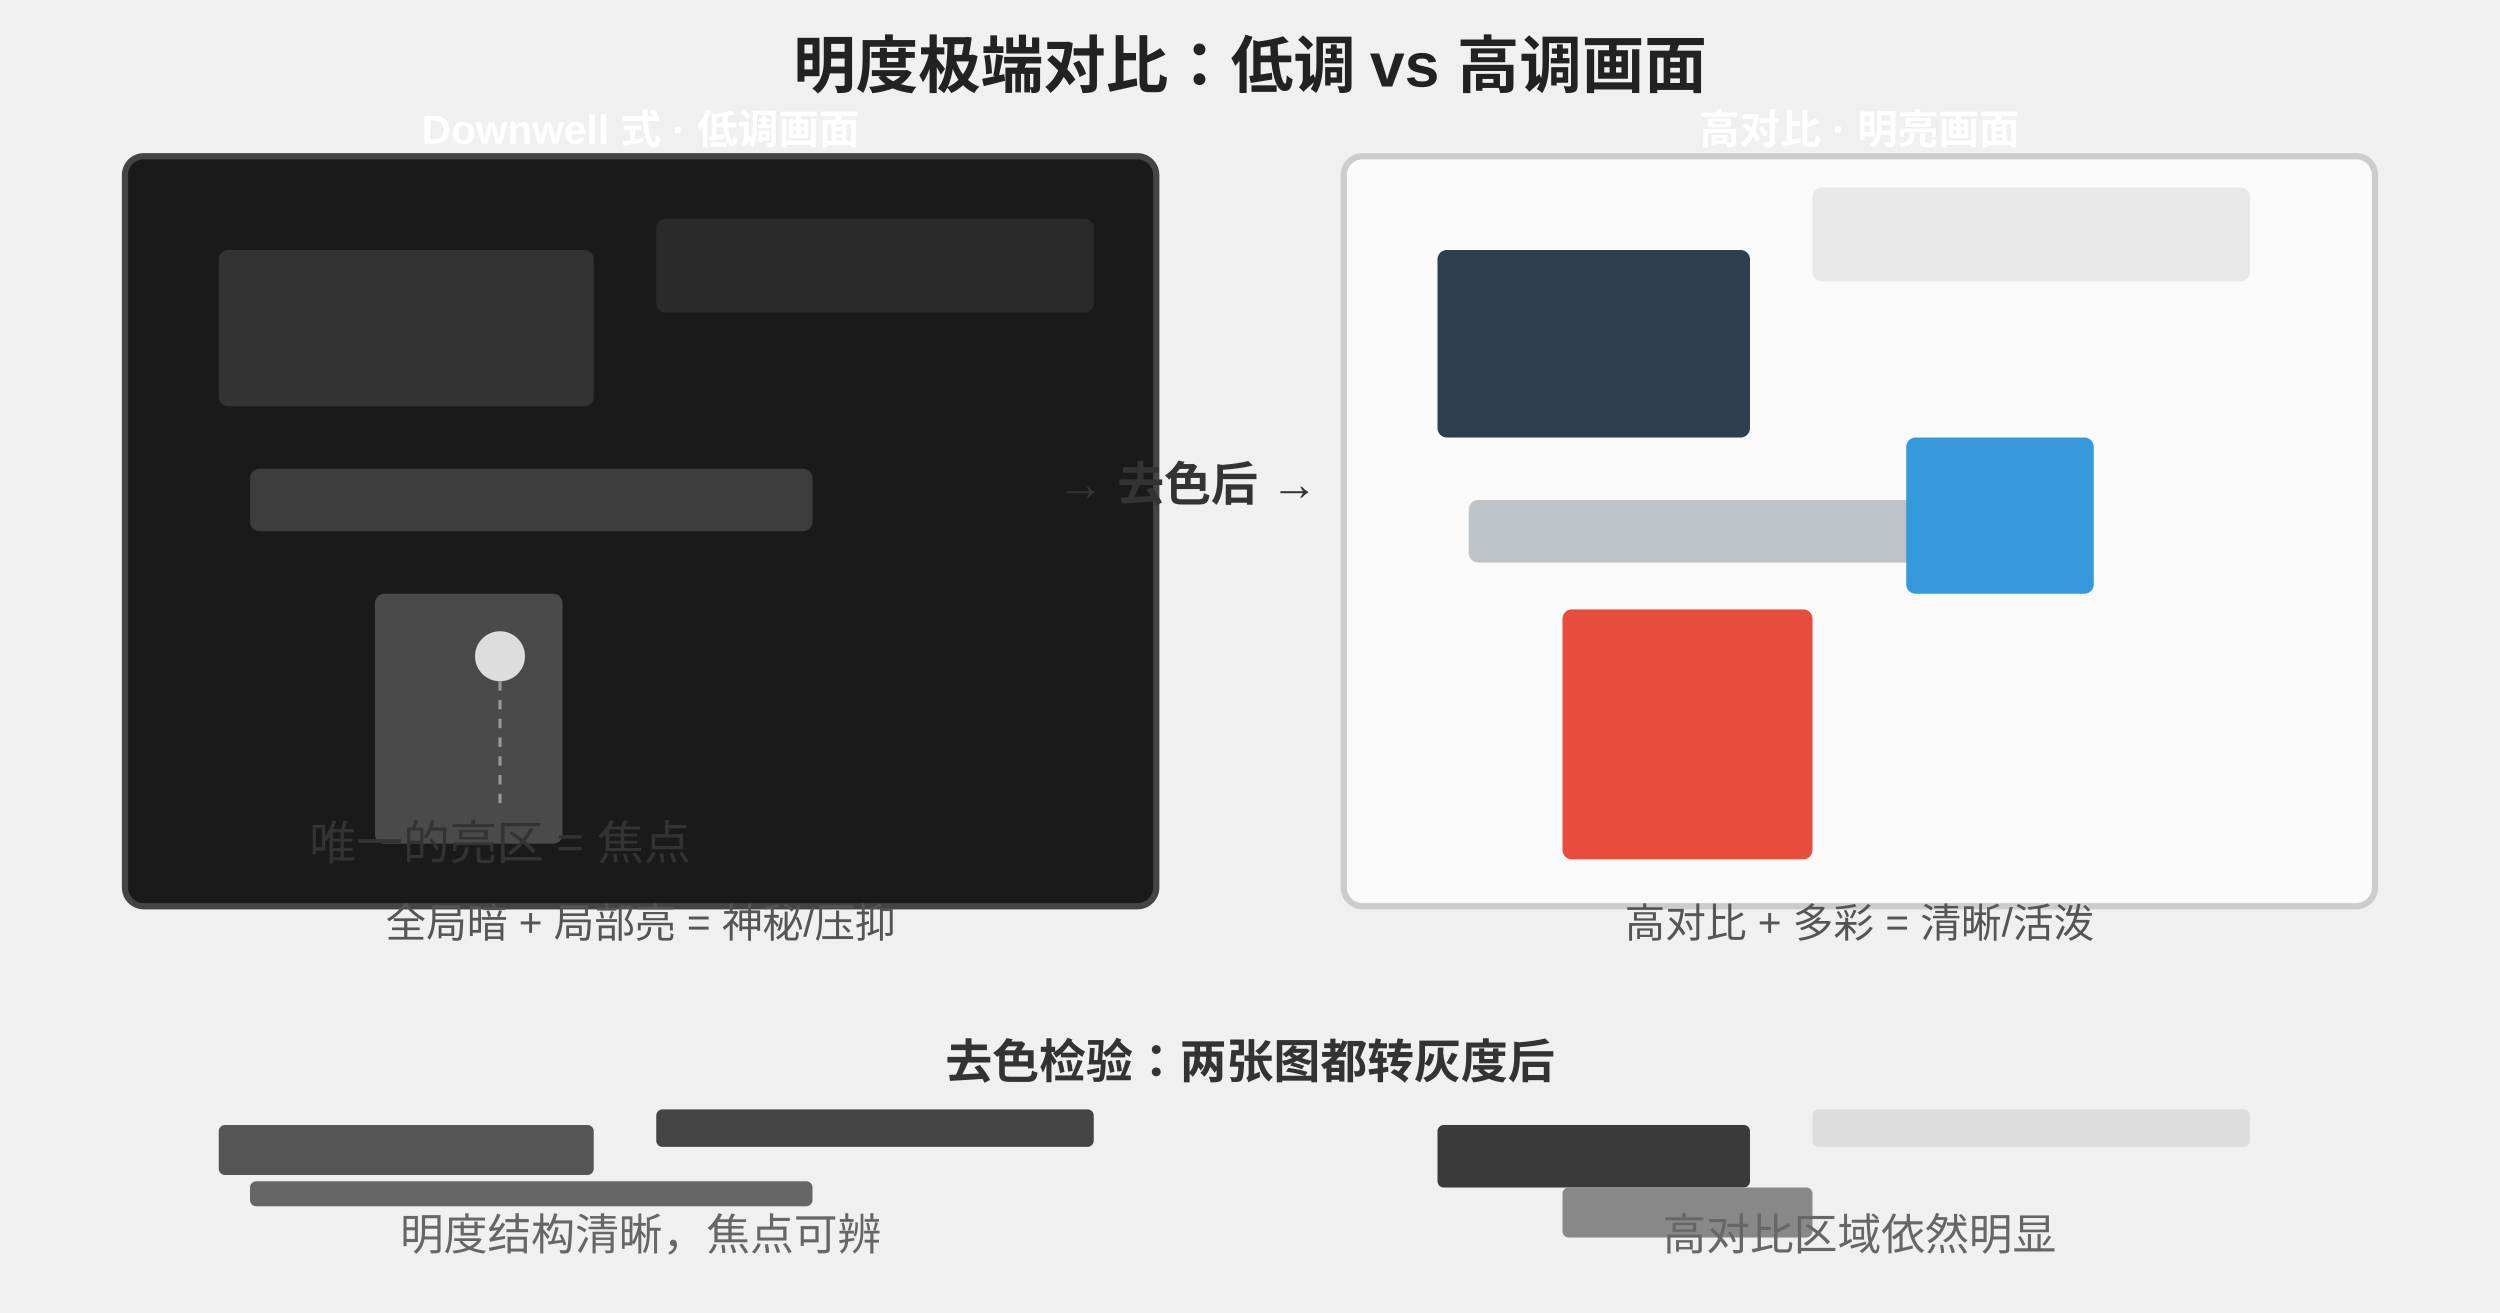
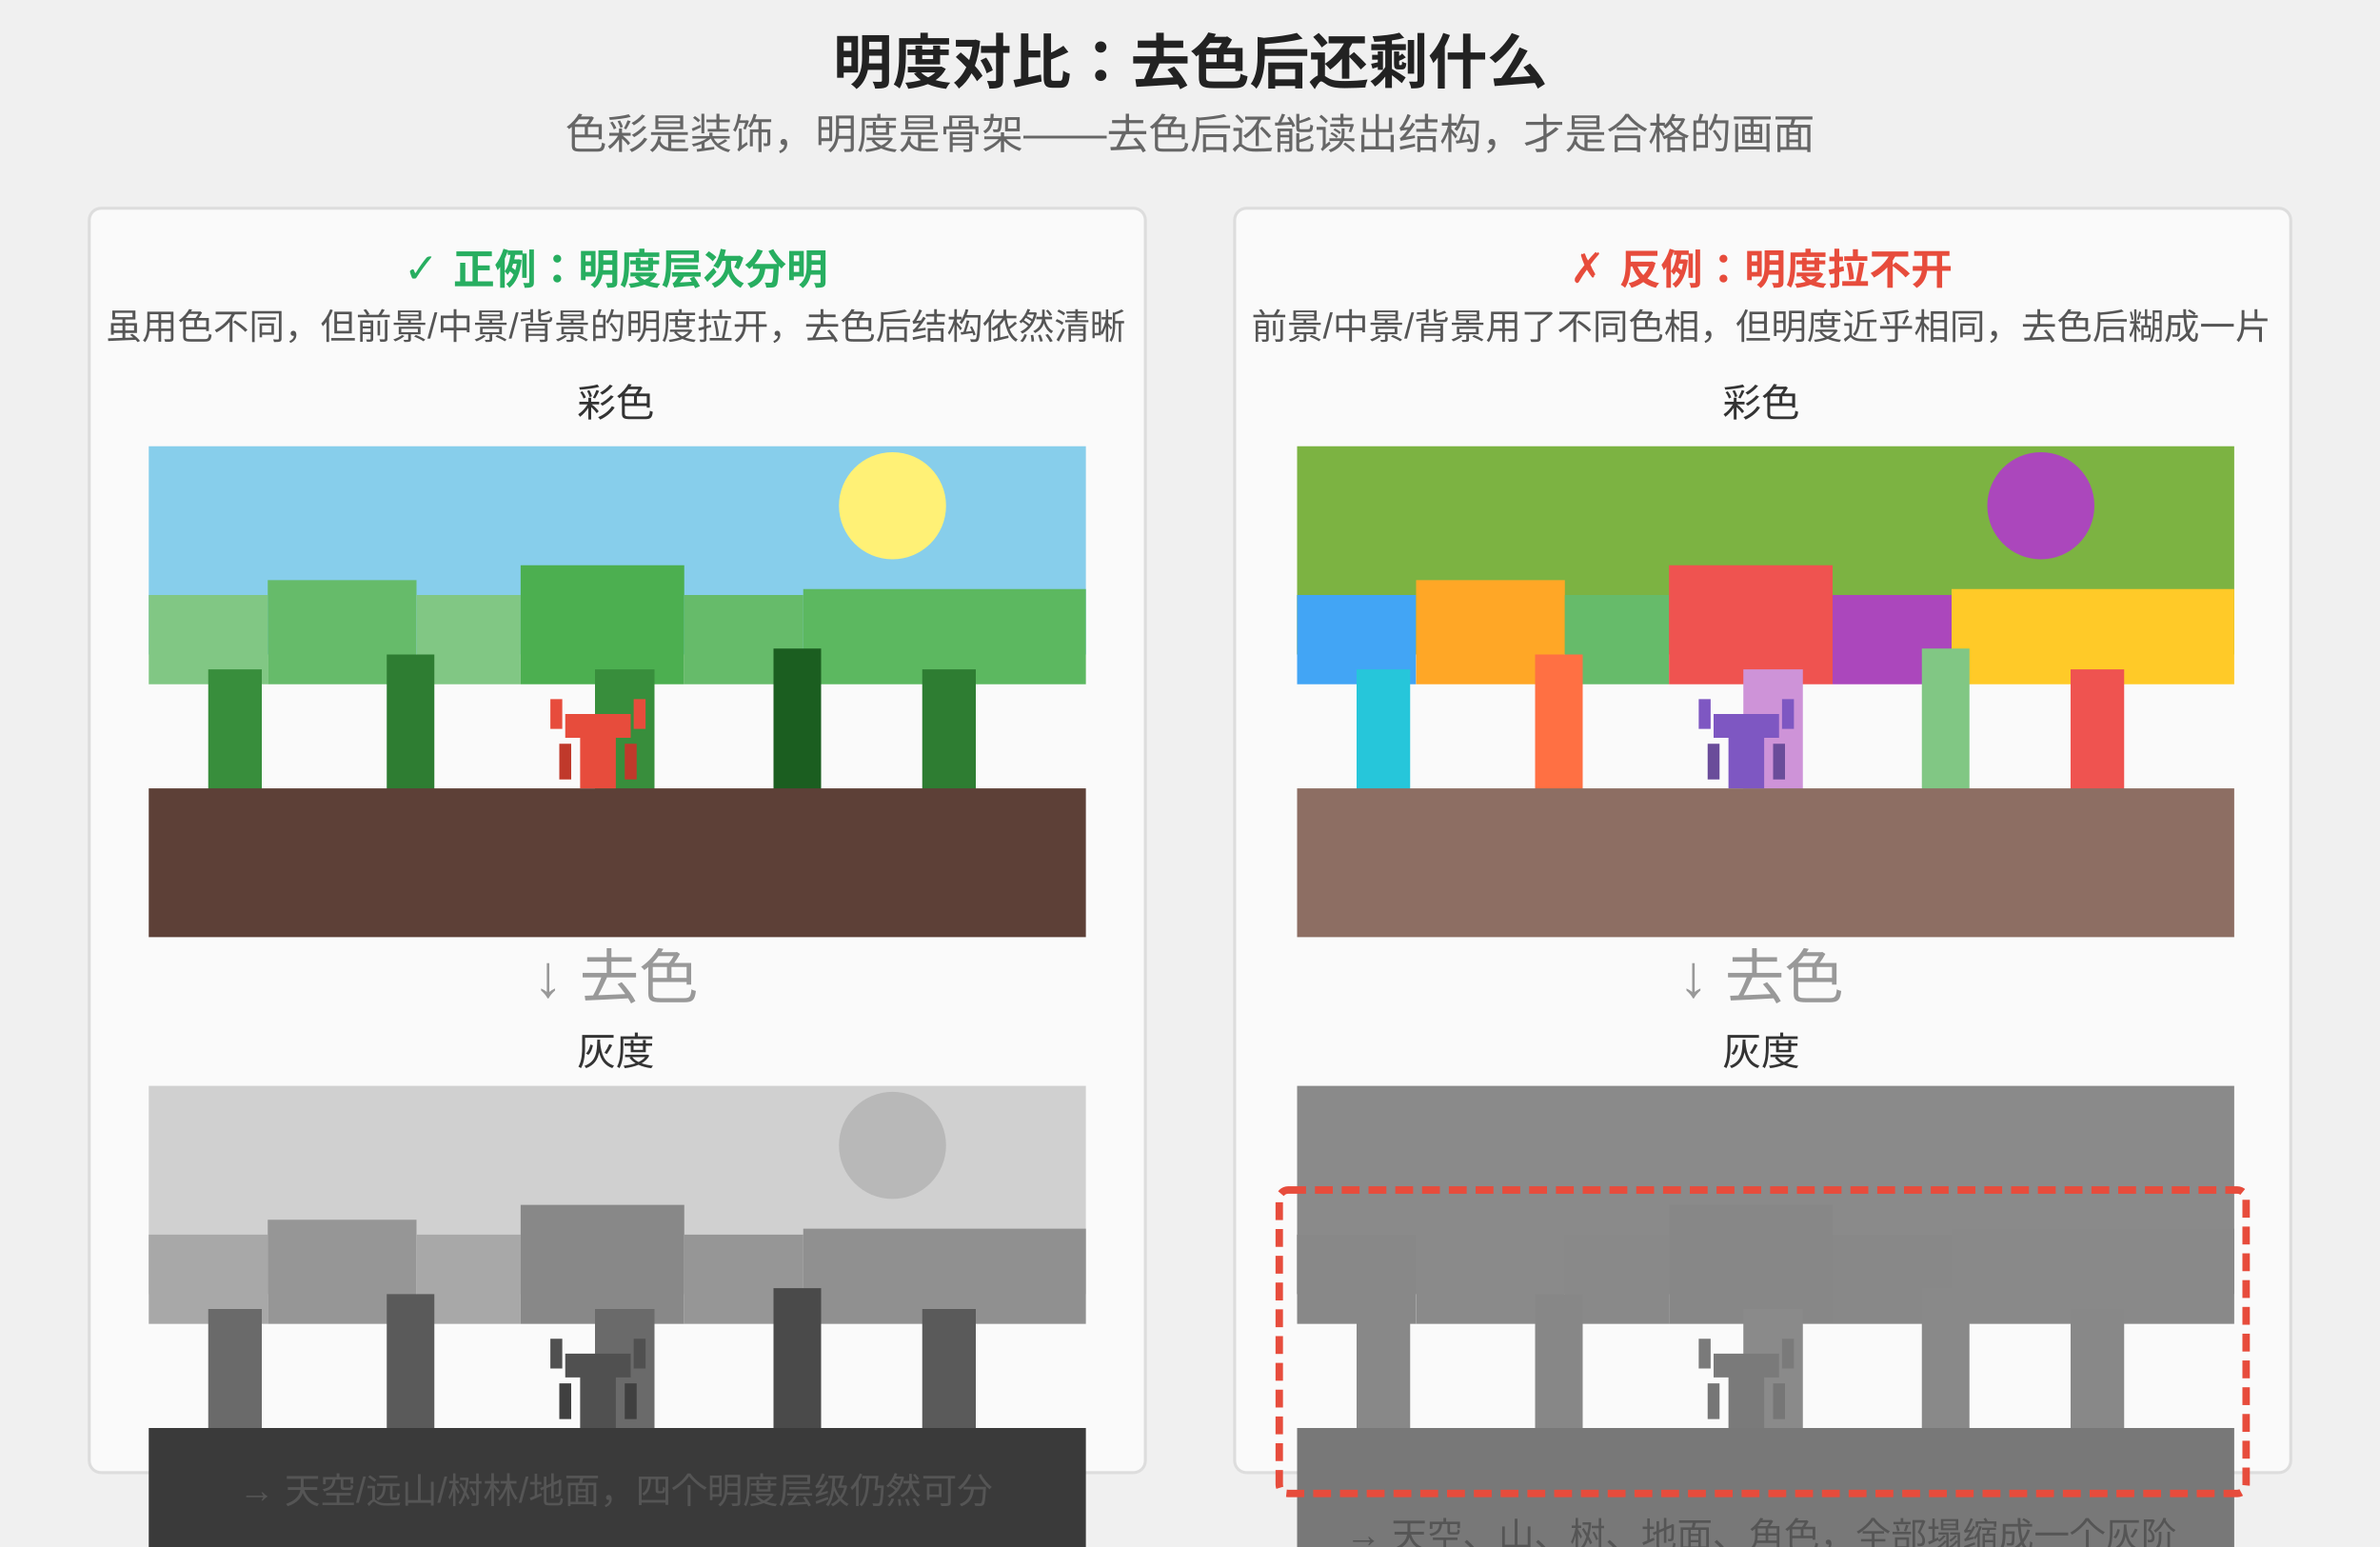
- <svg xmlns="http://www.w3.org/2000/svg" viewBox="0 0 800 420" width="800" height="420" font-family="'PingFang SC','Microsoft YaHei',Arial,sans-serif">
+ <svg xmlns="http://www.w3.org/2000/svg" viewBox="0 0 800 520" width="800" height="520" font-family="'PingFang SC','Microsoft YaHei',Arial,sans-serif">
  <style>
-     .label { font-size: 15px; fill: #333; }
    .title { font-size: 20px; font-weight: bold; fill: #222; text-anchor: middle; }
-     .caption { font-size: 14px; fill: #666; }
-     .tag { font-size: 13px; font-weight: bold; fill: #FFF; text-anchor: middle; }
-     .desc { font-size: 13px; fill: #555; text-anchor: middle; }
-     .arrow { stroke: #555; stroke-width: 1.5; fill: none; marker-end: url(#arrowhead); }
+     .subtitle { font-size: 14px; fill: #666; text-anchor: middle; }
+     .label { font-size: 13px; fill: #333; }
+     .tag { font-size: 14px; font-weight: bold; text-anchor: middle; }
+     .tag-good { fill: #27AE60; }
+     .tag-bad { fill: #E74C3C; }
+     .explain { font-size: 12px; fill: #555; text-anchor: middle; }
+     .arrow { font-size: 20px; fill: #999; text-anchor: middle; }
+     .pixel { stroke: none; }
+     .bg { fill: #fafafa; stroke: #ddd; stroke-width: 1; rx: 4; }
+     .target { stroke: #E74C3C; stroke-width: 2.5; fill: none; rx: 3; }
  </style>
-   <defs>
-     <marker id="arrowhead" markerWidth="10" markerHeight="7" refX="9" refY="3.5" orient="auto">
-       <polygon points="0 0, 10 3.5, 0 7" fill="#555" />
-     </marker>
-   </defs>
-   <text x="400" y="28" class="title">明度极端对比：低调 vs 高调画面</text>
-   <rect x="40" y="50" width="330" height="240" rx="6" fill="#1A1A1A" stroke="#444" stroke-width="2" />
-   <text x="205" y="46" class="tag" fill="#666">Downwell 式 · 低调画面</text>
-   <rect x="70" y="80" width="120" height="50" rx="3" fill="#333" />
-   <rect x="210" y="70" width="140" height="30" rx="3" fill="#2A2A2A" />
-   <rect x="80" y="150" width="180" height="20" rx="3" fill="#3D3D3D" />
-   <rect x="120" y="190" width="60" height="80" rx="3" fill="#4A4A4A" />
-   <circle cx="160" cy="210" r="8" fill="#DDD" />
-   <line x1="160" y1="218" x2="160" y2="260" stroke="#999" stroke-width="1" stroke-dasharray="3,3" />
-   <text x="160" y="275" class="label" fill="#999" text-anchor="middle">唯一的亮区 = 焦点</text>
-   <text x="205" y="300" class="desc">全局暗 + 局部亮 = 神秘/压抑</text>
-   <rect x="430" y="50" width="330" height="240" rx="6" fill="#FAFAFA" stroke="#CCC" stroke-width="2" />
-   <text x="595" y="46" class="tag" fill="#666">高对比 · 明亮画面</text>
-   <rect x="460" y="80" width="100" height="60" rx="3" fill="#2C3E50" />
-   <rect x="580" y="60" width="140" height="30" rx="3" fill="#E8E8E8" />
-   <rect x="470" y="160" width="180" height="20" rx="3" fill="#BDC3C7" />
-   <rect x="500" y="195" width="80" height="80" rx="3" fill="#E74C3C" />
-   <rect x="610" y="140" width="60" height="50" rx="3" fill="#3498DB" />
-   <text x="595" y="300" class="desc">高对比 + 多彩 = 清晰/活泼</text>
-   <text x="380" y="160" class="label" text-anchor="middle" font-weight="bold">→ 去色后 →</text>
-   <text x="400" y="345" class="label" text-anchor="middle" font-weight="bold">去色检验：两张图都转灰度后</text>
-   <rect x="70" y="360" width="120" height="16" rx="2" fill="#555" />
-   <rect x="210" y="355" width="140" height="12" rx="2" fill="#444" />
-   <rect x="80" y="378" width="180" height="8" rx="2" fill="#666" />
-   <text x="205" y="400" class="caption" text-anchor="middle">明度结构清晰，焦点可辨</text>
-   <rect x="460" y="360" width="100" height="20" rx="2" fill="#3A3A3A" />
-   <rect x="580" y="355" width="140" height="12" rx="2" fill="#DDD" />
-   <rect x="500" y="380" width="80" height="16" rx="2" fill="#888" />
-   <text x="595" y="400" class="caption" text-anchor="middle">高对比区域依然明显</text>
+   <text x="400" y="28" class="title">明度对比：去色后还剩什么</text>
+   <text x="400" y="50" class="subtitle">色彩是装饰，明度是骨架——去色后还能读出结构，才是合格的画面</text>
+   <rect x="30" y="70" width="355" height="425" class="bg" />
+   <text x="207" y="95" class="tag tag-good">✓ 正例：明度层次分明</text>
+   <text x="207" y="114" class="explain">虽用色不同，但前景/中景/背景的明度拉开，去色后结构依然清晰</text>
+   <text x="207" y="140" class="label" text-anchor="middle">彩色</text>
+   <rect x="50" y="150" width="315" height="70" class="pixel" fill="#87CEEB" />
+   <circle cx="300" cy="170" r="18" class="pixel" fill="#FFF176" />
+   <rect x="50" y="200" width="40" height="30" class="pixel" fill="#81C784" />
+   <rect x="90" y="195" width="50" height="35" class="pixel" fill="#66BB6A" />
+   <rect x="140" y="200" width="35" height="30" class="pixel" fill="#81C784" />
+   <rect x="175" y="190" width="55" height="40" class="pixel" fill="#4CAF50" />
+   <rect x="230" y="200" width="40" height="30" class="pixel" fill="#66BB6A" />
+   <rect x="270" y="198" width="95" height="32" class="pixel" fill="#5CB860" />
+   <rect x="70" y="225" width="18" height="45" class="pixel" fill="#388E3C" />
+   <rect x="130" y="220" width="16" height="50" class="pixel" fill="#2E7D32" />
+   <rect x="200" y="225" width="20" height="45" class="pixel" fill="#388E3C" />
+   <rect x="260" y="218" width="16" height="52" class="pixel" fill="#1B5E20" />
+   <rect x="310" y="225" width="18" height="45" class="pixel" fill="#2E7D32" />
+   <rect x="50" y="265" width="315" height="50" class="pixel" fill="#5D4037" />
+   <rect x="195" y="245" width="12" height="20" class="pixel" fill="#E74C3C" />
+   <rect x="190" y="240" width="22" height="8" class="pixel" fill="#E74C3C" />
+   <rect x="185" y="235" width="4" height="10" class="pixel" fill="#E74C3C" />
+   <rect x="213" y="235" width="4" height="10" class="pixel" fill="#E74C3C" />
+   <rect x="210" y="250" width="4" height="12" class="pixel" fill="#C0392B" />
+   <rect x="188" y="250" width="4" height="12" class="pixel" fill="#C0392B" />
+   <text x="207" y="335" class="arrow">↓ 去色</text>
+   <text x="207" y="358" class="label" text-anchor="middle">灰度</text>
+   <rect x="50" y="365" width="315" height="70" class="pixel" fill="#D0D0D0" />
+   <circle cx="300" cy="385" r="18" class="pixel" fill="#B8B8B8" />
+   <rect x="50" y="415" width="40" height="30" class="pixel" fill="#A8A8A8" />
+   <rect x="90" y="410" width="50" height="35" class="pixel" fill="#969696" />
+   <rect x="140" y="415" width="35" height="30" class="pixel" fill="#A8A8A8" />
+   <rect x="175" y="405" width="55" height="40" class="pixel" fill="#888888" />
+   <rect x="230" y="415" width="40" height="30" class="pixel" fill="#969696" />
+   <rect x="270" y="413" width="95" height="32" class="pixel" fill="#909090" />
+   <rect x="70" y="440" width="18" height="45" class="pixel" fill="#6A6A6A" />
+   <rect x="130" y="435" width="16" height="50" class="pixel" fill="#5A5A5A" />
+   <rect x="200" y="440" width="20" height="45" class="pixel" fill="#6A6A6A" />
+   <rect x="260" y="433" width="16" height="52" class="pixel" fill="#4A4A4A" />
+   <rect x="310" y="440" width="18" height="45" class="pixel" fill="#5A5A5A" />
+   <rect x="50" y="480" width="315" height="50" class="pixel" fill="#3A3A3A" />
+   <rect x="195" y="460" width="12" height="20" class="pixel" fill="#505050" />
+   <rect x="190" y="455" width="22" height="8" class="pixel" fill="#505050" />
+   <rect x="185" y="450" width="4" height="10" class="pixel" fill="#505050" />
+   <rect x="213" y="450" width="4" height="10" class="pixel" fill="#505050" />
+   <rect x="210" y="465" width="4" height="12" class="pixel" fill="#404040" />
+   <rect x="188" y="465" width="4" height="12" class="pixel" fill="#404040" />
+   <text x="207" y="505" class="explain">→ 天空/远山/树林/地面，四个明度层级仍然可分</text>
+   <rect x="415" y="70" width="355" height="425" class="bg" />
+   <text x="592" y="95" class="tag tag-bad">✗ 反例：明度拉不开</text>
+   <text x="592" y="114" class="explain">前景/中景/背景用了不同色相，但明度近乎相同，去色后糊成一片</text>
+   <text x="592" y="140" class="label" text-anchor="middle">彩色</text>
+   <rect x="436" y="150" width="315" height="70" class="pixel" fill="#7CB342" />
+   <circle cx="686" cy="170" r="18" class="pixel" fill="#AB47BC" />
+   <rect x="436" y="200" width="40" height="30" class="pixel" fill="#42A5F5" />
+   <rect x="476" y="195" width="50" height="35" class="pixel" fill="#FFA726" />
+   <rect x="526" y="200" width="35" height="30" class="pixel" fill="#66BB6A" />
+   <rect x="561" y="190" width="55" height="40" class="pixel" fill="#EF5350" />
+   <rect x="616" y="200" width="40" height="30" class="pixel" fill="#AB47BC" />
+   <rect x="656" y="198" width="95" height="32" class="pixel" fill="#FFCA28" />
+   <rect x="456" y="225" width="18" height="45" class="pixel" fill="#26C6DA" />
+   <rect x="516" y="220" width="16" height="50" class="pixel" fill="#FF7043" />
+   <rect x="586" y="225" width="20" height="45" class="pixel" fill="#CE93D8" />
+   <rect x="646" y="218" width="16" height="52" class="pixel" fill="#81C784" />
+   <rect x="696" y="225" width="18" height="45" class="pixel" fill="#EF5350" />
+   <rect x="436" y="265" width="315" height="50" class="pixel" fill="#8D6E63" />
+   <rect x="581" y="245" width="12" height="20" class="pixel" fill="#7E57C2" />
+   <rect x="576" y="240" width="22" height="8" class="pixel" fill="#7E57C2" />
+   <rect x="571" y="235" width="4" height="10" class="pixel" fill="#7E57C2" />
+   <rect x="599" y="235" width="4" height="10" class="pixel" fill="#7E57C2" />
+   <rect x="596" y="250" width="4" height="12" class="pixel" fill="#6A4C9A" />
+   <rect x="574" y="250" width="4" height="12" class="pixel" fill="#6A4C9A" />
+   <text x="592" y="335" class="arrow">↓ 去色</text>
+   <text x="592" y="358" class="label" text-anchor="middle">灰度</text>
+   <rect x="436" y="365" width="315" height="70" class="pixel" fill="#8A8A8A" />
+   <circle cx="686" cy="385" r="18" class="pixel" fill="#8A8A8A" />
+   <rect x="436" y="415" width="40" height="30" class="pixel" fill="#888888" />
+   <rect x="476" y="410" width="50" height="35" class="pixel" fill="#8A8A8A" />
+   <rect x="526" y="415" width="35" height="30" class="pixel" fill="#898989" />
+   <rect x="561" y="405" width="55" height="40" class="pixel" fill="#878787" />
+   <rect x="616" y="415" width="40" height="30" class="pixel" fill="#888888" />
+   <rect x="656" y="413" width="95" height="32" class="pixel" fill="#898989" />
+   <rect x="456" y="440" width="18" height="45" class="pixel" fill="#888888" />
+   <rect x="516" y="435" width="16" height="50" class="pixel" fill="#878787" />
+   <rect x="586" y="440" width="20" height="45" class="pixel" fill="#8A8A8A" />
+   <rect x="646" y="433" width="16" height="52" class="pixel" fill="#898989" />
+   <rect x="696" y="440" width="18" height="45" class="pixel" fill="#888888" />
+   <rect x="436" y="480" width="315" height="50" class="pixel" fill="#787878" />
+   <rect x="581" y="460" width="12" height="20" class="pixel" fill="#7A7A7A" />
+   <rect x="576" y="455" width="22" height="8" class="pixel" fill="#7A7A7A" />
+   <rect x="571" y="450" width="4" height="10" class="pixel" fill="#7A7A7A" />
+   <rect x="599" y="450" width="4" height="10" class="pixel" fill="#7A7A7A" />
+   <rect x="596" y="465" width="4" height="12" class="pixel" fill="#767676" />
+   <rect x="574" y="465" width="4" height="12" class="pixel" fill="#767676" />
+   <rect x="430" y="400" width="325" height="102" class="target" stroke-dasharray="6,3" />
+   <text x="592" y="520" class="explain" fill="#E74C3C">→ 天空、山、树、地面、角色，全部塌缩成一个灰阶</text>
</svg>
